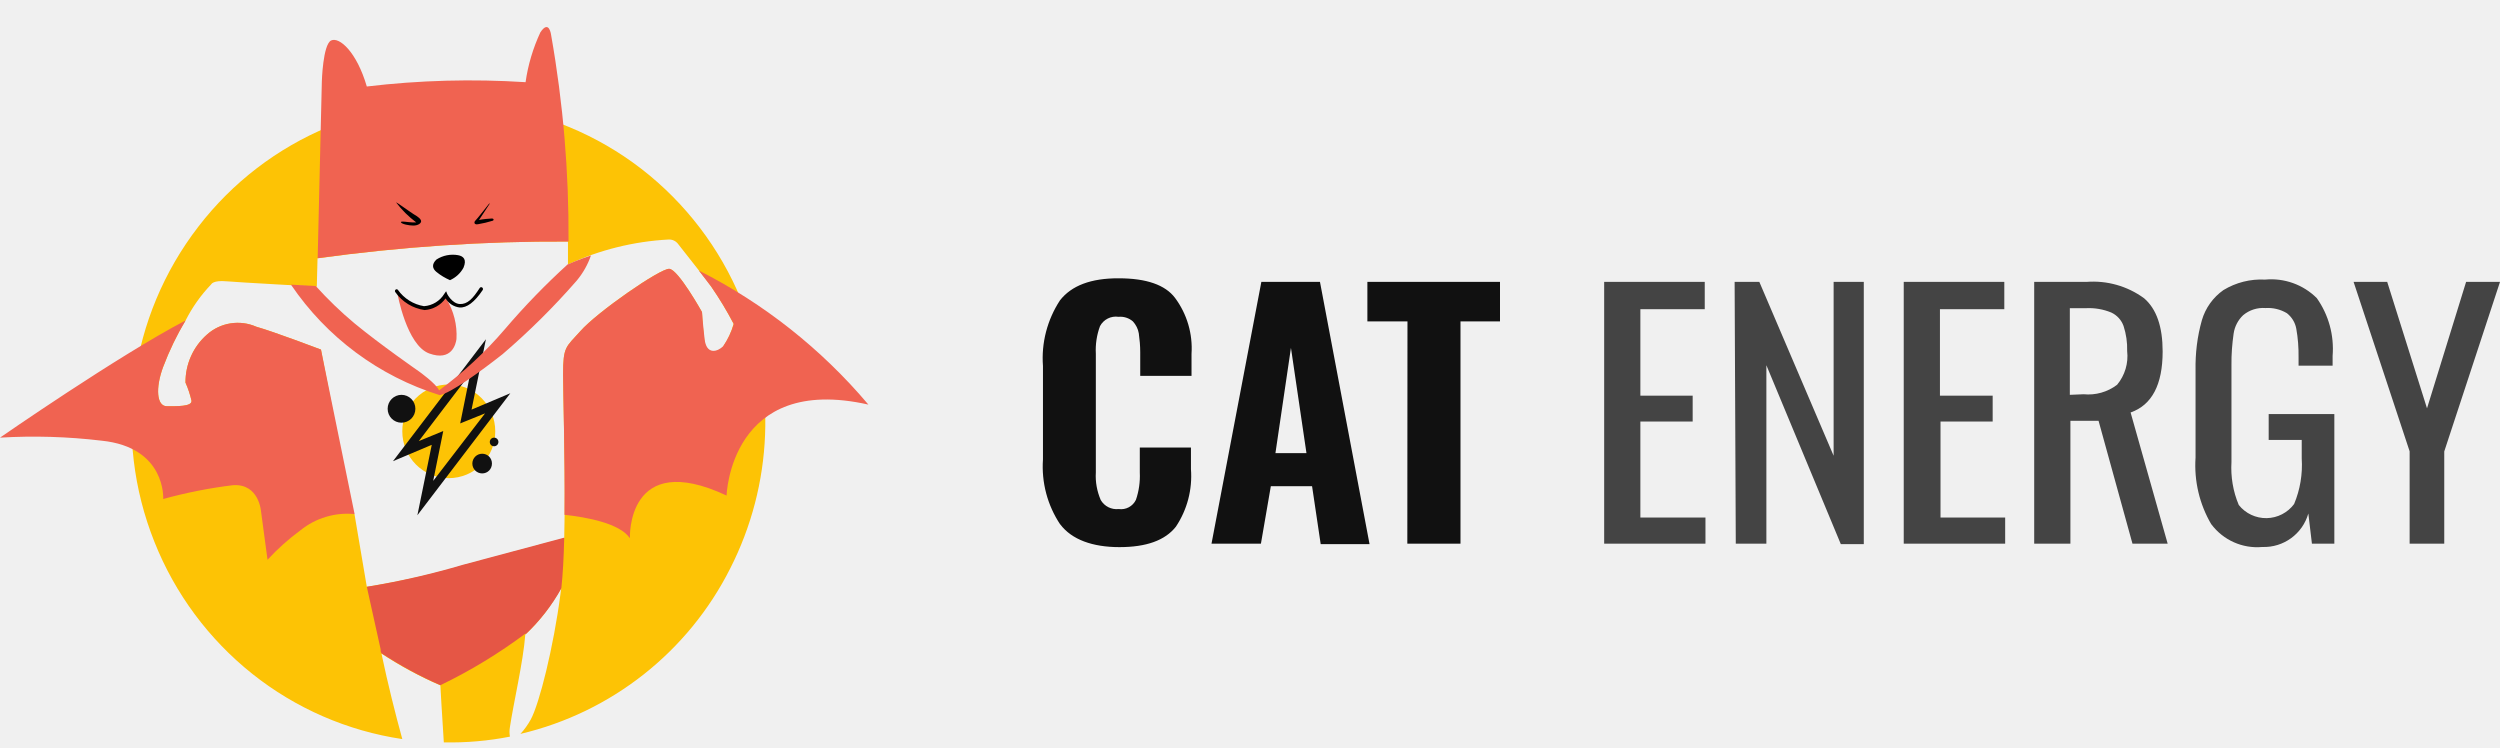
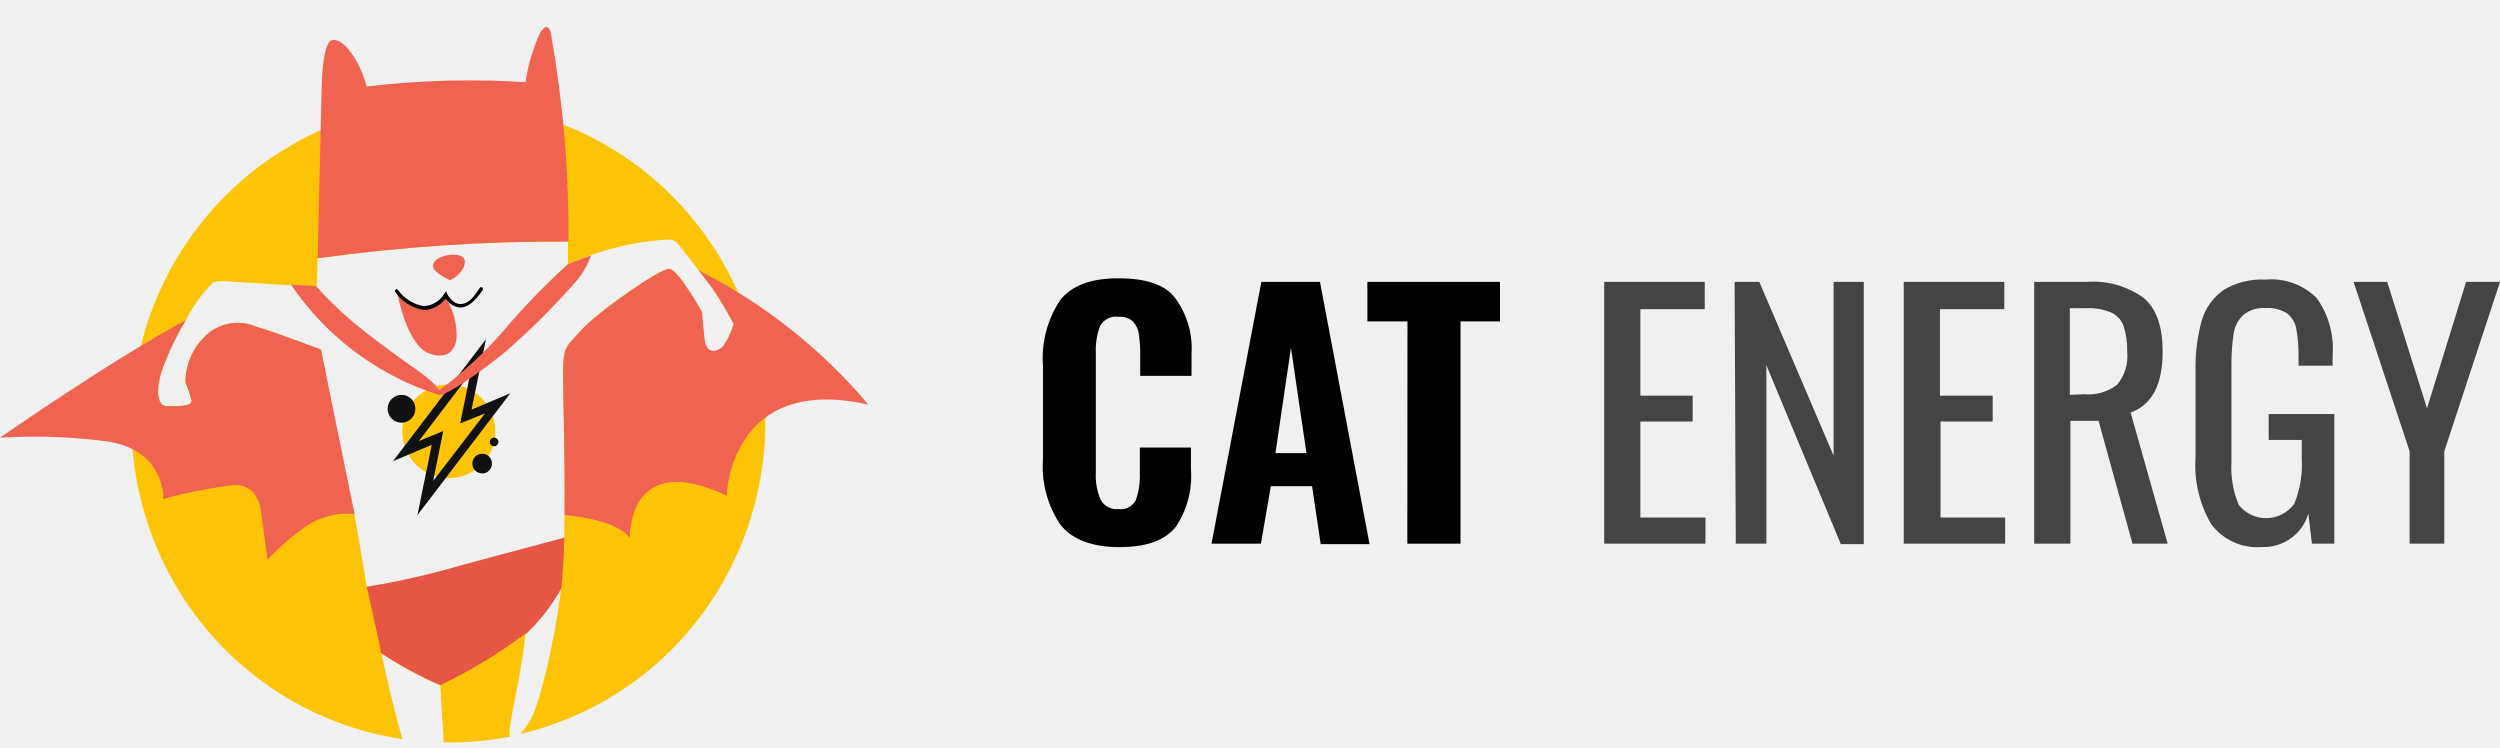
<svg xmlns="http://www.w3.org/2000/svg" width="174" height="52" fill="none">
  <g clip-path="url(#clip0)">
    <path d="M51.58 20.85a22.23 22.23 0 00-6.93-9.09 21.96 21.96 0 00-21.79-2.93 22.08 22.08 0 00-9.05 6.94 22.35 22.35 0 00-3.06 21.95 22.24 22.24 0 006.81 9.18A21.97 21.97 0 0028 51.44c-.5-1.82-1-3.82-1.45-5.95 1.3.85 2.67 1.6 4.1 2.21 0 0 .1 1.88.24 3.97 1.54.03 3.08-.1 4.6-.4a1.87 1.87 0 010-.66c.24-1.63.93-4.56 1.07-6.44 1-.94 1.83-2.03 2.5-3.23l-.05.39c-.48 3.7-1.47 7.65-2.07 8.75-.2.36-.44.7-.72 1a22 22 0 0014.61-11.53 22.43 22.43 0 00.75-18.7zm-1.26 3.3c-.38.37-1.17.62-1.3-.5-.13-1.14-.16-1.93-.16-1.93s-1.66-2.98-2.28-3.01c-.62-.04-5.03 3.01-6.19 4.34-1 1.12-1.2 1.05-1.2 3.02 0 1.48.19 7.1.08 11.39l-7.02 1.88c-2.2.64-4.45 1.14-6.72 1.5l-.86-5.07h-.12l-2.21-11.44s-3.29-1.25-4.5-1.59a3.21 3.21 0 00-3.44.55 4.4 4.4 0 00-1.49 3.34c.18.4.32.83.42 1.26.04.42-1.04.38-1.73.38s-.79-1.26-.25-2.72c.43-1.13.95-2.22 1.57-3.25.47-.93 1.07-1.77 1.78-2.51 0 0 .12-.3 1.08-.21.96.08 6.27.37 6.27.37l.05-1.97c5.77-.8 11.6-1.2 17.43-1.17v1.6c2.2-1.02 4.59-1.61 7.01-1.74a.78.78 0 01.67.33c.29.38 2.07 2.61 2.28 2.93.58.84 1.1 1.7 1.57 2.61a5.44 5.44 0 01-.74 1.6z" fill="#FDC305" />
    <path d="M48.64 18.83l.86 1.12c.58.84 1.1 1.7 1.57 2.6a5.44 5.44 0 01-.74 1.55c-.38.38-1.16.63-1.29-.5-.13-1.13-.18-1.88-.18-1.88s-1.66-2.98-2.28-3.01c-.62-.04-5.02 3.01-6.19 4.34-1 1.12-1.2 1.05-1.2 3.02 0 1.3.14 5.78.1 9.76 1.57.17 3.86.6 4.55 1.63 0 0-.25-6.24 6.73-2.97 0 0 .24-8.5 9.87-6.33a37.71 37.71 0 00-11.8-9.33zM39.57 16.81C39.6 12 39.2 7.2 38.36 2.45c0 0-.13-1.13-.75-.2-.51 1.1-.86 2.26-1.03 3.47a60.54 60.54 0 00-11.05.3c-.7-2.4-1.91-3.48-2.49-3.2-.57.3-.64 2.85-.64 2.85l-.29 12.3c5.79-.8 11.62-1.19 17.46-1.16z" fill="#F06351" />
    <path d="M39.07 40.94c.1-.93.17-2.16.2-3.52l-7.02 1.88c-2.2.65-4.45 1.17-6.72 1.54l.96 4.34c0 .1 0 .2.06.29 1.3.85 2.67 1.6 4.1 2.22 2.08-1 4.07-2.21 5.93-3.6v.06a13.2 13.2 0 002.49-3.2z" fill="#E55645" />
-     <path d="M27.57 14.1c-.05-.1.86.58 1.21.8.35.2.53.36.53.5 0 .15-.23.3-.54.3-.3 0-.8-.1-.86-.22-.07-.13.52 0 .81 0h.25c-.53-.4-1-.86-1.4-1.39zM34.03 14.19s-.87 1.11-.94 1.16c-.08.06-.15.3.16.26.36-.06.7-.14 1.05-.25.1-.05.06-.17-.1-.15-.17.01-.59.04-.86.1l.73-1.11s.03-.1-.04-.01zM31.32 19.5c.4-.18.73-.48.94-.87.24-.57 0-.8-.38-.87a2.1 2.1 0 00-1.5.3c-.34.32-.3.63 0 .87.28.23.6.42.94.57z" fill="#000" />
+     <path d="M27.57 14.1c-.05-.1.86.58 1.21.8.35.2.53.36.53.5 0 .15-.23.3-.54.3-.3 0-.8-.1-.86-.22-.07-.13.52 0 .81 0h.25c-.53-.4-1-.86-1.4-1.39zM34.03 14.19s-.87 1.11-.94 1.16c-.08.06-.15.3.16.26.36-.06.7-.14 1.05-.25.1-.05.06-.17-.1-.15-.17.01-.59.04-.86.1l.73-1.11s.03-.1-.04-.01zM31.32 19.5c.4-.18.73-.48.94-.87.24-.57 0-.8-.38-.87a2.1 2.1 0 00-1.5.3c-.34.32-.3.63 0 .87.28.23.6.42.94.57z" fill="#F06351" />
    <path d="M31.01 20.6a1.48 1.48 0 01-1.26.85c-.47.04-.94-.1-1.32-.39-.18-.1-.33-.23-.46-.39a.86.86 0 00-.3-.22c-.01 0 .64 3.58 2.2 4.15 1.57.57 1.86-.66 1.9-1 .06-.98-.19-1.96-.7-2.8 0-.27-.02-.1-.06-.2z" fill="#F06351" />
    <path d="M29.55 21.58a3 3 0 01-2.03-1.24.13.13 0 010-.17.12.12 0 01.09-.04.12.12 0 01.08.04 2.78 2.78 0 001.82 1.14 1.8 1.8 0 001.42-.87l.12-.17.08.2s.33.65.86.69c.54.03.92-.37 1.4-1.12a.12.12 0 01.17-.03.13.13 0 01.04.17c-.57.85-1.11 1.26-1.62 1.22a1.33 1.33 0 01-.97-.63 1.95 1.95 0 01-1.46.81z" fill="#000" />
    <path d="M31.24 33.28a3.24 3.24 0 003.23-3.26c0-1.8-1.45-3.26-3.23-3.26A3.24 3.24 0 0028 30.02c0 1.8 1.44 3.26 3.23 3.26z" fill="#FDC305" />
    <path d="M35.52 27.37l-2.7 1.14 1-4.9-6.47 8.49 2.7-1.14-1 4.9 6.47-8.49zm-6.37 3.33l3.58-4.7-.7 3.47 1.73-.7-3.61 4.7.7-3.47-1.7.7zM27.94 29.42c.54 0 .97-.43.97-.97a.97.97 0 00-.97-.97.97.97 0 00-.96.97c0 .54.43.97.96.97zM33.56 32.95c.38 0 .68-.3.68-.69 0-.38-.3-.68-.68-.68a.68.68 0 000 1.37zM34.39 31.06a.3.3 0 00.3-.3.3.3 0 00-.3-.3.3.3 0 00-.3.3c0 .17.13.3.3.3z" fill="#111" />
    <path d="M39.52 18.39a49.73 49.73 0 00-4.38 4.52 27.56 27.56 0 01-4.58 4.26c-.19-.46-1.4-1.32-1.4-1.32s-2.7-1.87-4.48-3.34c-.96-.8-1.86-1.67-2.7-2.6l-1.73-.1A19.5 19.5 0 0030.6 27.5c.74-.12 2.82-1.62 4.38-2.85a49.89 49.89 0 005.17-5.13c.43-.52.76-1.1.98-1.74-.98.33-1.6.62-1.6.62zM22.34 24.33s-3.29-1.25-4.5-1.59a3.21 3.21 0 00-3.44.55 4.4 4.4 0 00-1.49 3.34c.18.4.32.83.42 1.26.04.42-1.04.38-1.73.38s-.79-1.26-.25-2.72a19.9 19.9 0 011.57-3.25C8.22 24.76 0 30.46 0 30.46c2.35-.14 4.71-.07 7.06.21 4.52.46 4.3 4.06 4.3 4.06 1.6-.44 3.21-.76 4.85-.96 1.83-.13 1.96 1.84 1.96 1.84l.45 3.35a15.8 15.8 0 012.29-2.05 5.19 5.19 0 013.77-1.13l-2.34-11.45z" fill="#F06351" />
-     <path d="M73.79 36.5a7.25 7.25 0 01-1.2-4.52v-6.51c-.12-1.61.3-3.21 1.18-4.56.8-1.03 2.16-1.55 4.1-1.54 1.92 0 3.23.46 3.91 1.36a5.88 5.88 0 011.15 3.9v1.53h-3.57V24.5c0-.43-.04-.87-.1-1.3-.05-.31-.2-.6-.41-.83a1.34 1.34 0 00-1-.32 1.25 1.25 0 00-1.29.65 4.8 4.8 0 00-.29 1.92v8.27c-.04.65.08 1.3.34 1.91a1.28 1.28 0 001.25.63 1.15 1.15 0 001.2-.64c.21-.61.3-1.26.27-1.9v-1.74h3.56v1.5a6.34 6.34 0 01-1.05 4.01c-.76.96-2.07 1.42-3.93 1.42-1.86 0-3.32-.52-4.12-1.59zM87.79 19.62h4.08l3.45 18.25h-3.4l-.6-4.03h-2.87l-.69 4h-3.44l3.47-18.22zm3.14 11.92l-1.08-7.33-1.08 7.33h2.16zM97.96 22.37h-2.79v-2.75h9.23v2.75h-2.75v15.47h-3.7l.01-15.47z" fill="#111" />
+     <path d="M73.79 36.5a7.25 7.25 0 01-1.2-4.52v-6.51c-.12-1.61.3-3.21 1.18-4.56.8-1.03 2.16-1.55 4.1-1.54 1.92 0 3.23.46 3.91 1.36a5.88 5.88 0 011.15 3.9v1.53h-3.57V24.5c0-.43-.04-.87-.1-1.3-.05-.31-.2-.6-.41-.83a1.34 1.34 0 00-1-.32 1.25 1.25 0 00-1.29.65 4.8 4.8 0 00-.29 1.92v8.27c-.04.65.08 1.3.34 1.91a1.28 1.28 0 001.25.63 1.15 1.15 0 001.2-.64c.21-.61.3-1.26.27-1.9v-1.74h3.56v1.5a6.34 6.34 0 01-1.05 4.01c-.76.96-2.07 1.42-3.93 1.42-1.86 0-3.32-.52-4.12-1.59zM87.79 19.62h4.08l3.45 18.25h-3.4l-.6-4.03h-2.87l-.69 4h-3.44l3.47-18.22zm3.14 11.92l-1.08-7.33-1.08 7.33h2.16zM97.96 22.37h-2.79v-2.75h9.23v2.75h-2.75v15.47h-3.7l.01-15.47z" fill="#000" />
    <path d="M111.65 19.62h7v1.9h-4.48v6.02h3.64v1.8h-3.64v6.68h4.53v1.82h-7.05V19.62zM120.73 19.62h1.72l5.17 12.1v-12.1h2.1v18.25h-1.6l-5.18-12.45v12.42h-2.13l-.08-18.22zM132.5 19.62h7v1.9h-4.48v6.02h3.67v1.8h-3.63v6.68h4.5v1.82h-7.06V19.62zM141.58 19.62h3.63a6 6 0 014.02 1.14c.87.75 1.29 1.99 1.29 3.7 0 2.32-.75 3.73-2.23 4.25l2.58 9.13h-2.45l-2.36-8.55h-1.96v8.55h-2.52V19.62zm3.44 7.82c.83.08 1.66-.15 2.33-.66a3.12 3.12 0 00.7-2.35 5.12 5.12 0 00-.25-1.74 1.64 1.64 0 00-.86-.94 4.07 4.07 0 00-1.76-.3h-1.12v6.03l.96-.04zM153.91 36.5a8.1 8.1 0 01-1.1-4.65v-6.09c-.02-1.17.12-2.34.44-3.47a3.9 3.9 0 011.5-2.1 5.06 5.06 0 012.9-.73 4.5 4.5 0 013.6 1.29 6.12 6.12 0 011.1 4.02v.68h-2.37v-.56c.01-.68-.04-1.36-.16-2.02-.08-.43-.31-.8-.65-1.07a2.57 2.57 0 00-1.49-.36 2.16 2.16 0 00-1.56.5c-.35.33-.59.79-.66 1.28-.1.71-.16 1.44-.15 2.16v6.77c-.06 1.03.11 2.06.51 3a2.43 2.43 0 003.85-.07c.42-1 .6-2.09.53-3.17v-1.29h-2.3v-1.8h4.57v9.02h-1.56l-.25-2.1a3.21 3.21 0 01-3.2 2.33 3.98 3.98 0 01-3.55-1.58zM167.71 31.41l-3.9-11.79h2.34l2.77 8.8 2.72-8.8H174l-3.88 11.8v6.42h-2.41v-6.43z" fill="#444" />
  </g>
  <defs>
    <clipPath id="clip0">
      <path fill="#fff" d="M0 0h174v51.68H0z" />
    </clipPath>
  </defs>
</svg>
